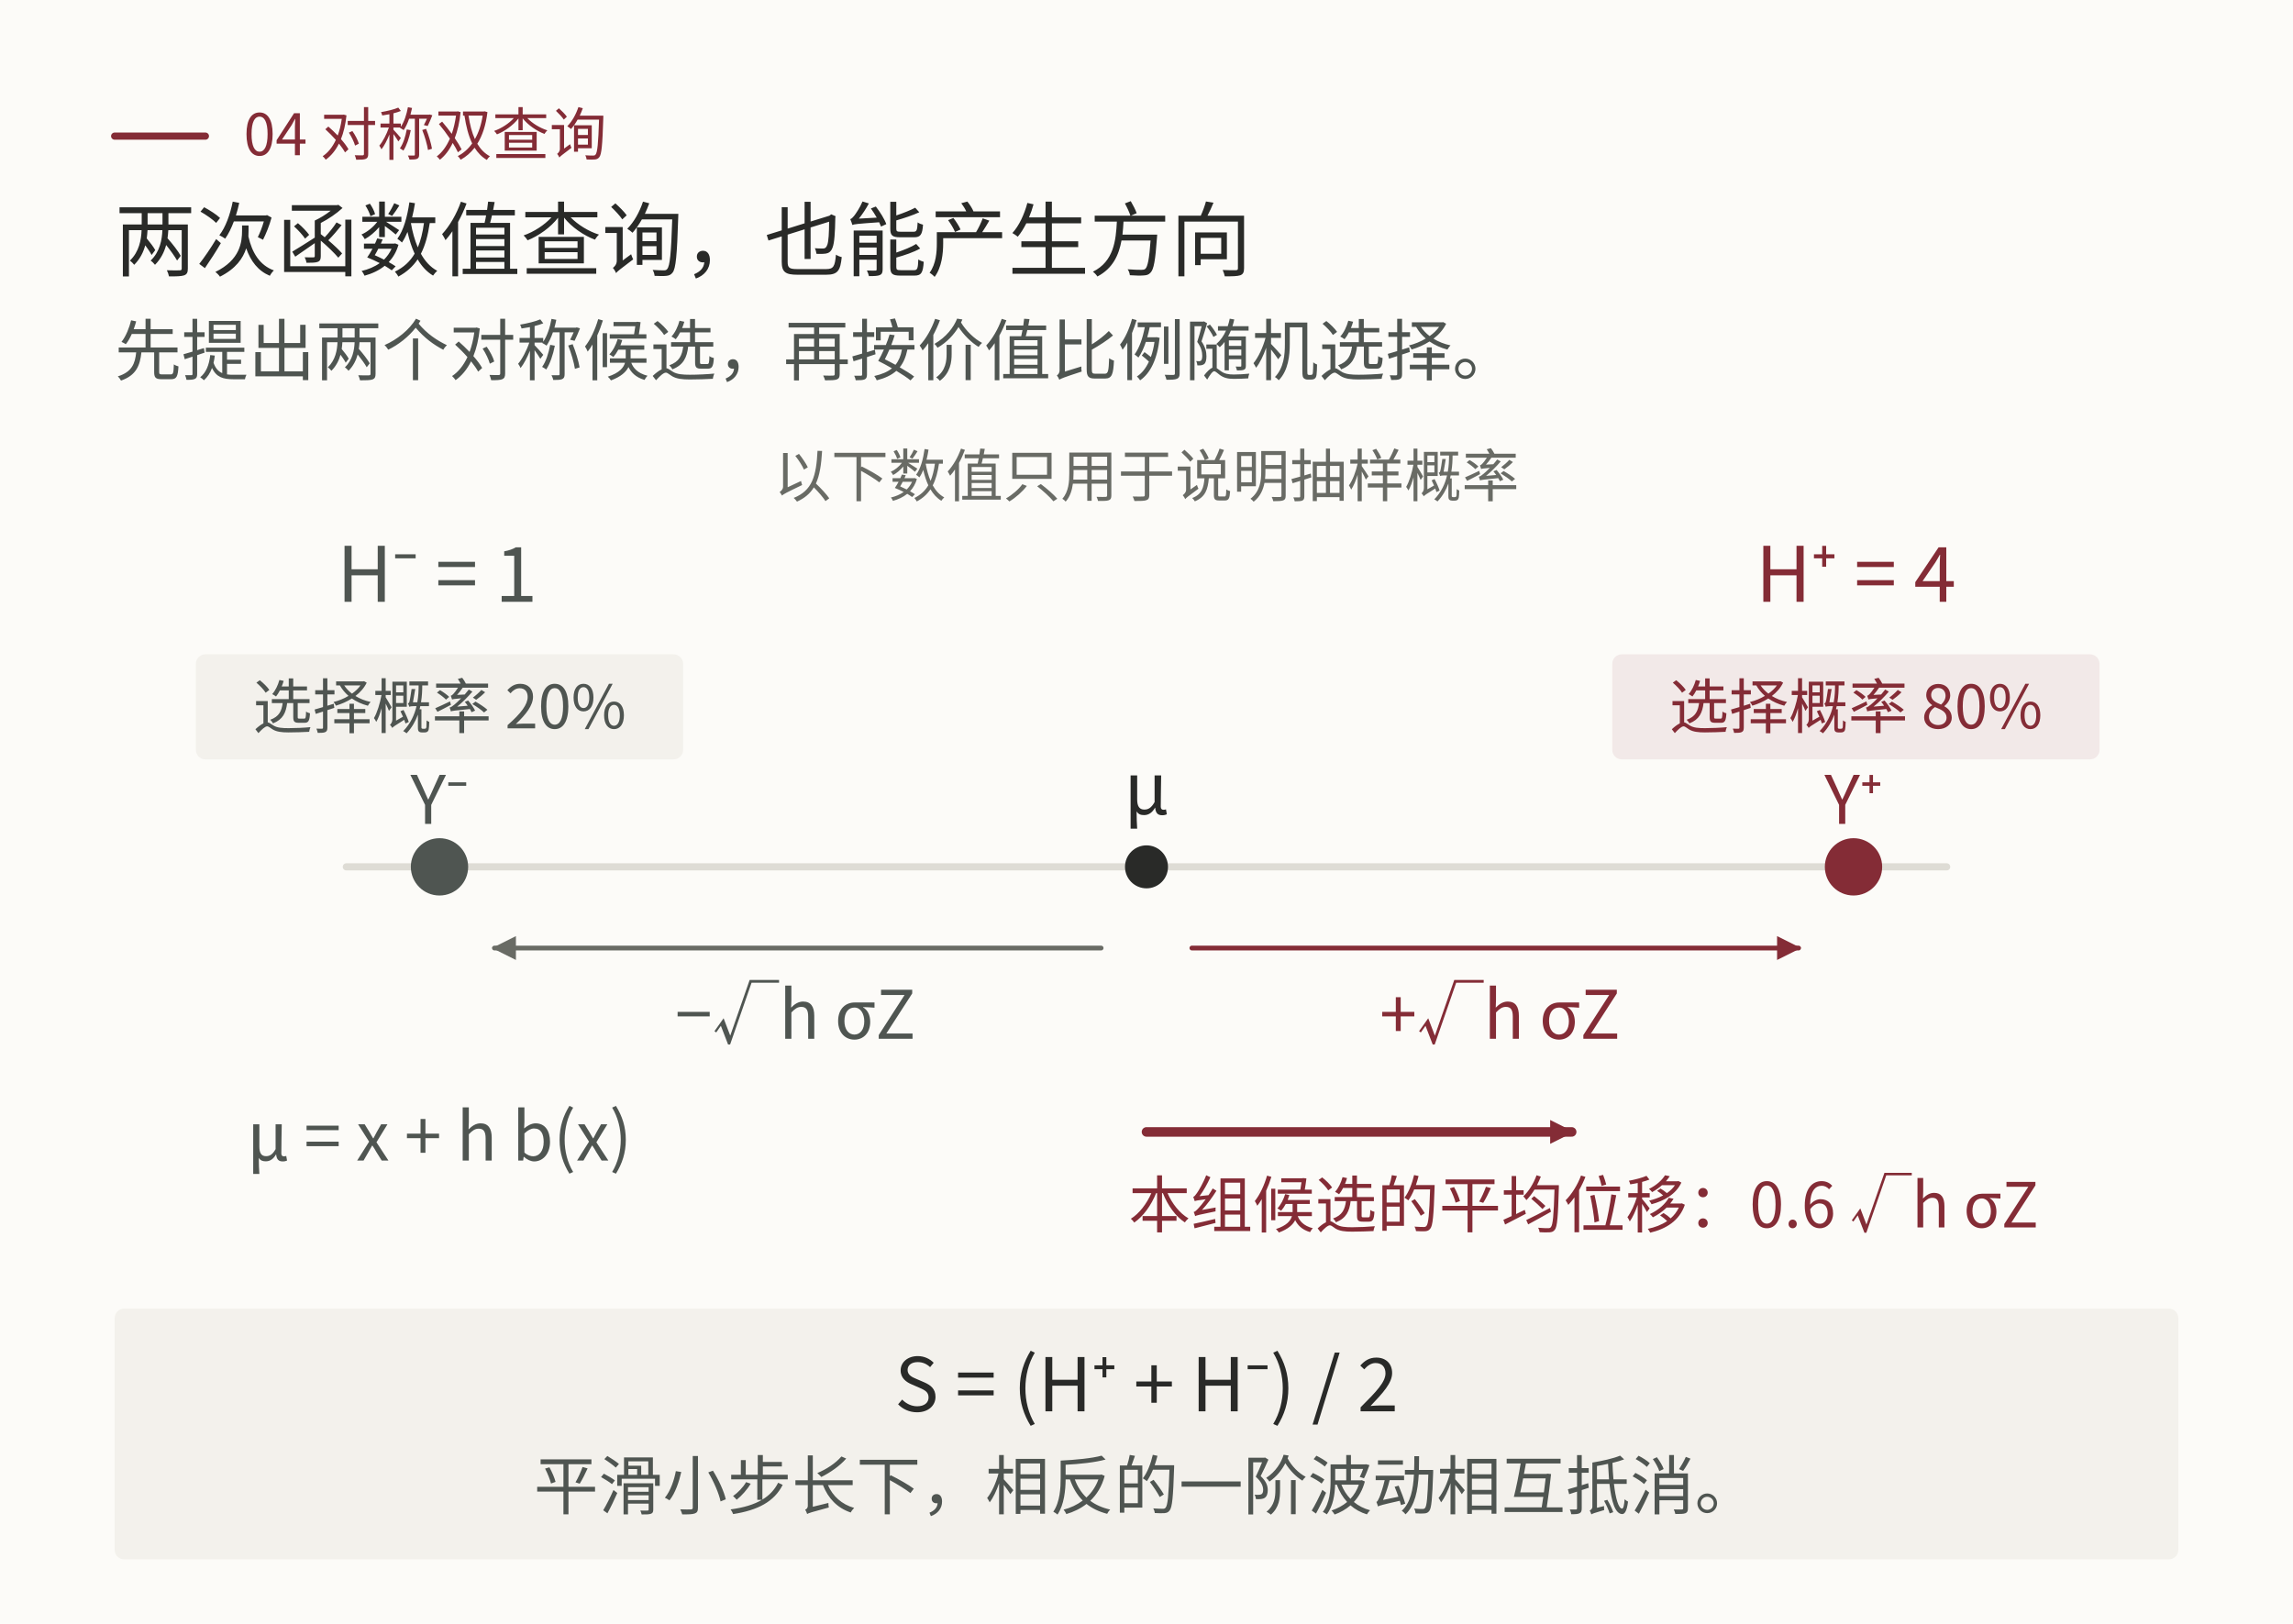
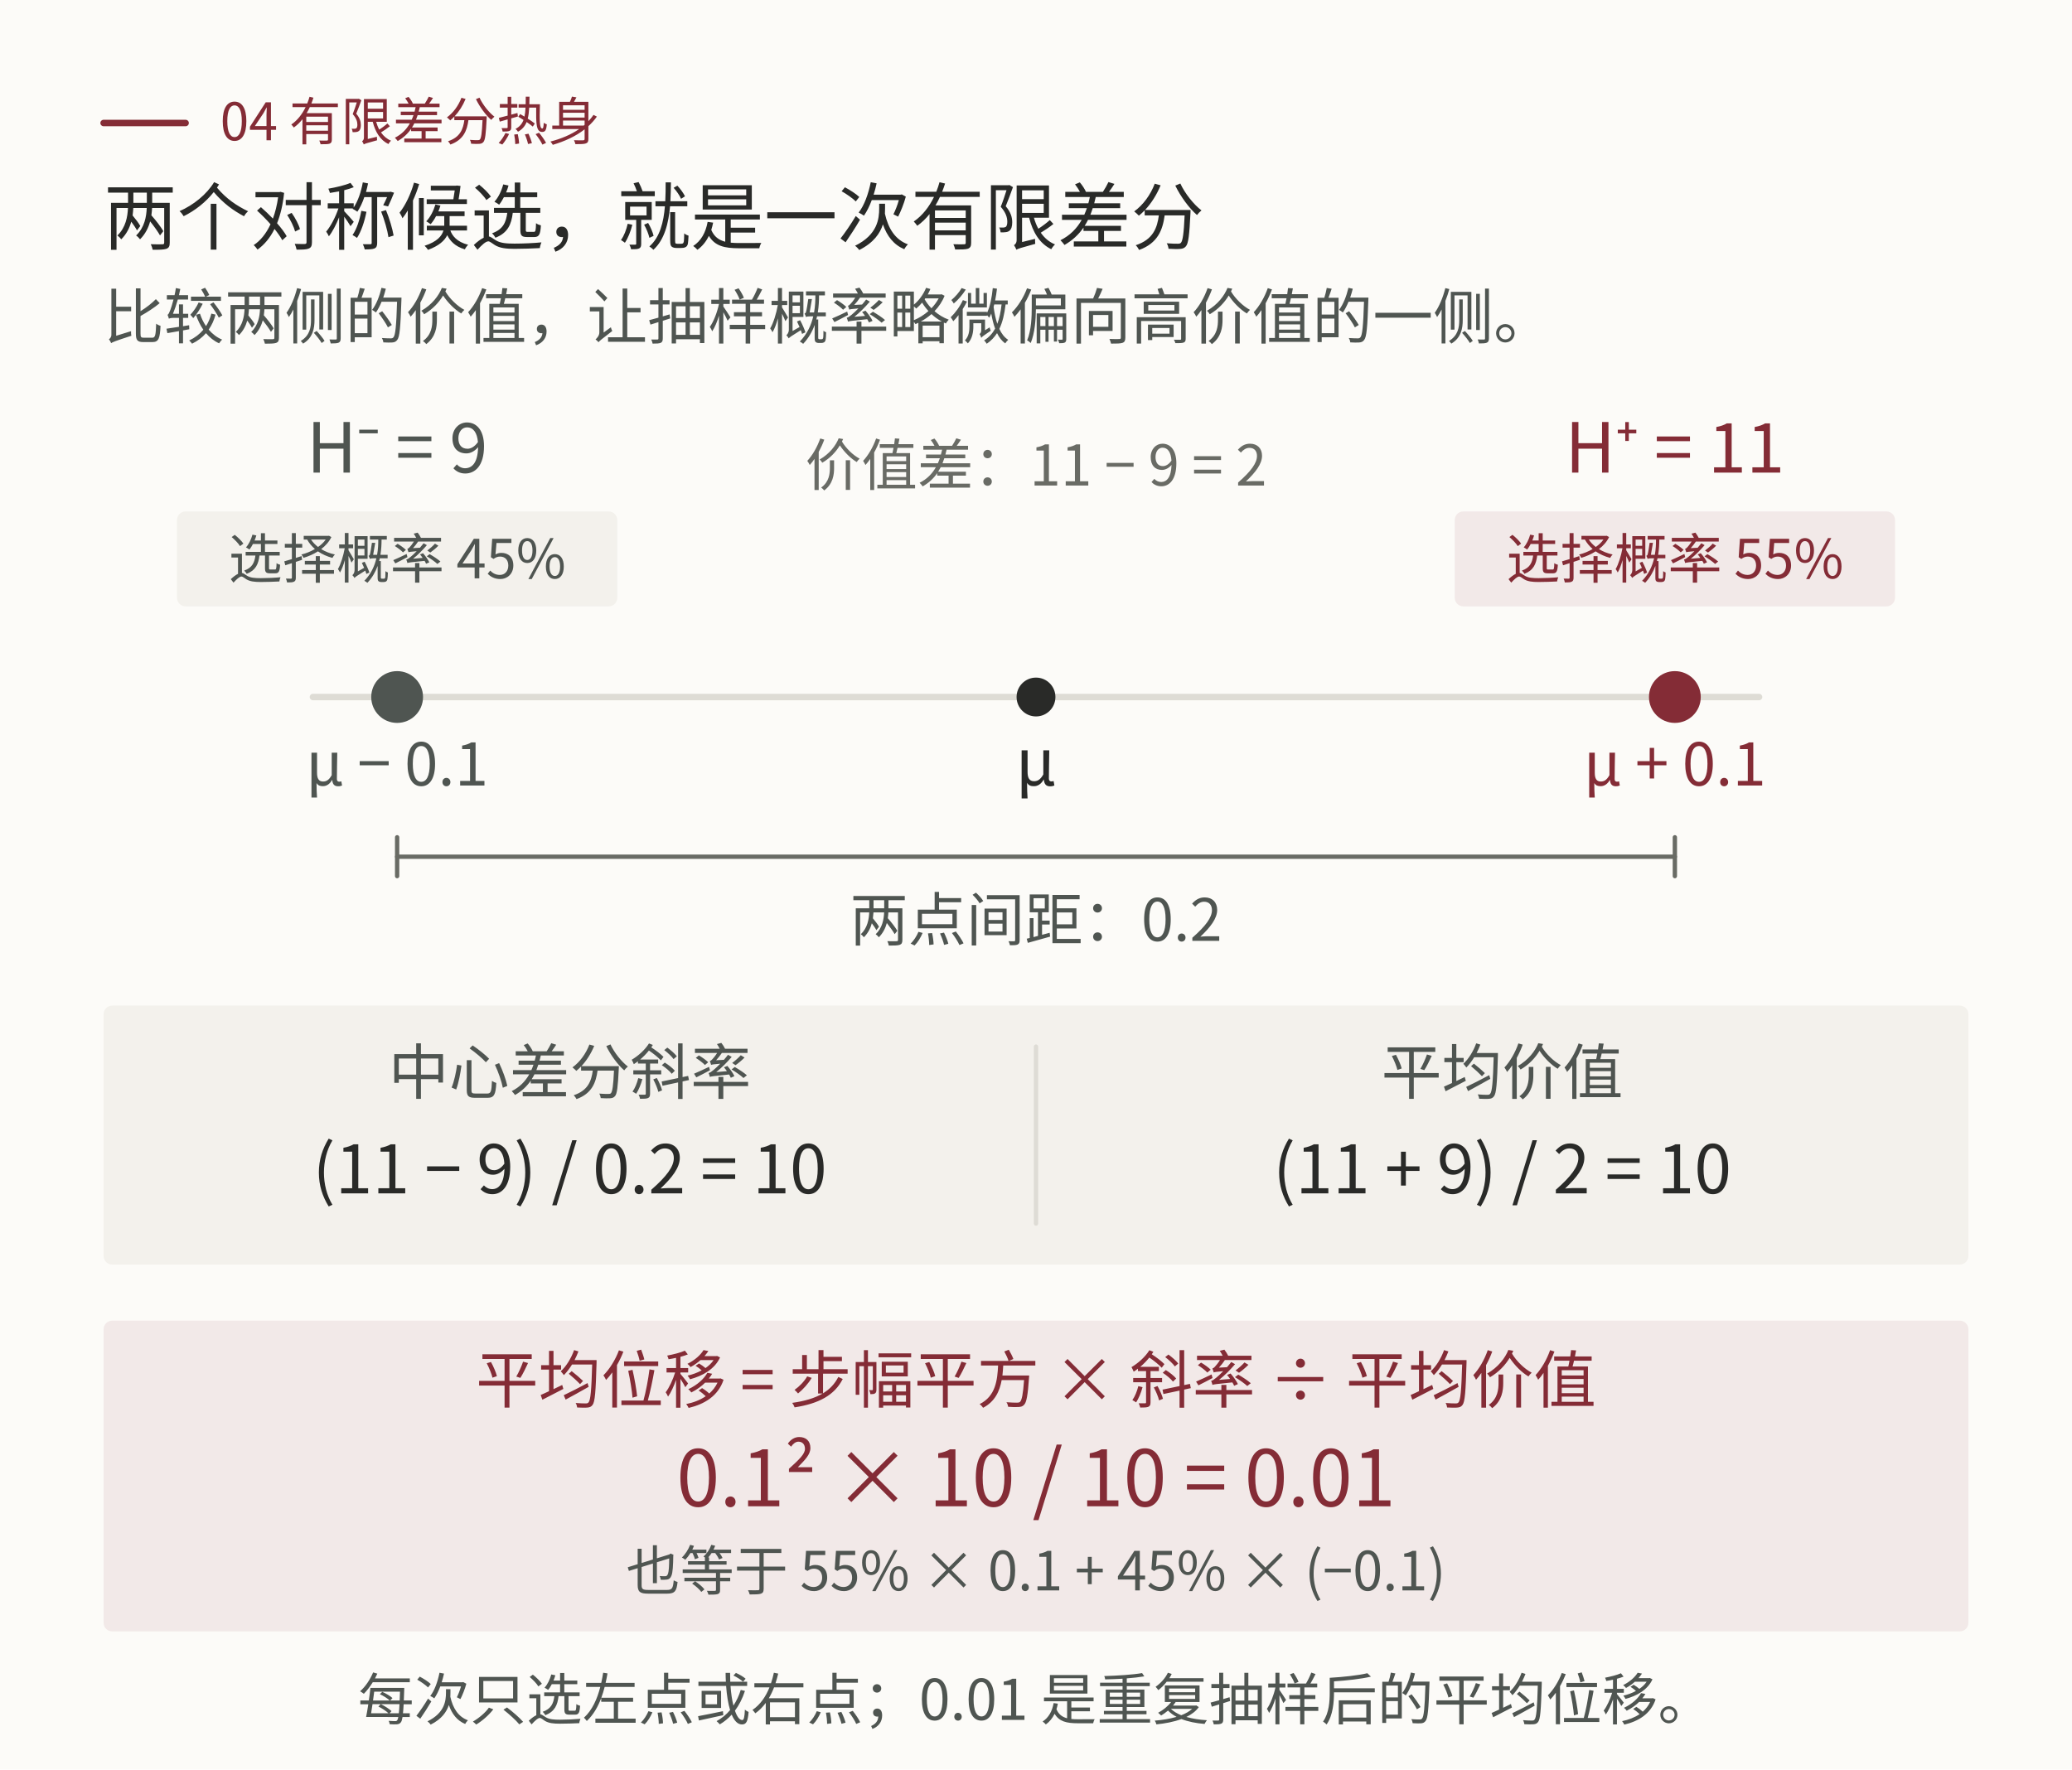
- <svg xmlns="http://www.w3.org/2000/svg" width="960" height="680" viewBox="0 0 960 680" role="img" aria-labelledby="two_queries-title two_queries-desc" lang="zh-CN">
+ <svg xmlns="http://www.w3.org/2000/svg" width="960" height="820" viewBox="0 0 960 820" role="img" aria-labelledby="two_queries-title two_queries-desc" lang="zh-CN">
  <defs>
    <style>text { font-family: 'PingFang SC', 'Microsoft YaHei', 'Noto Sans CJK SC', 'FandolHei', sans-serif; font-weight: 400; text-rendering: optimizeLegibility; }</style>
    <marker id="arrow-red" viewBox="0 0 12 12" refX="10" refY="6" markerWidth="12" markerHeight="12" markerUnits="userSpaceOnUse" orient="auto-start-reverse">
      <path d="M 1 1 L 11 6 L 1 11 Z" fill="#842c36" />
    </marker>
    <marker id="arrow-teal" viewBox="0 0 12 12" refX="10" refY="6" markerWidth="12" markerHeight="12" markerUnits="userSpaceOnUse" orient="auto-start-reverse">
      <path d="M 1 1 L 11 6 L 1 11 Z" fill="#526b60" />
    </marker>
    <marker id="arrow-slate" viewBox="0 0 12 12" refX="10" refY="6" markerWidth="12" markerHeight="12" markerUnits="userSpaceOnUse" orient="auto-start-reverse">
      <path d="M 1 1 L 11 6 L 1 11 Z" fill="#4f5551" />
    </marker>
    <marker id="arrow-muted" viewBox="0 0 12 12" refX="10" refY="6" markerWidth="12" markerHeight="12" markerUnits="userSpaceOnUse" orient="auto-start-reverse">
      <path d="M 1 1 L 11 6 L 1 11 Z" fill="#696b65" />
    </marker>
  </defs>
-   <rect x="0" y="0" width="960" height="680" fill="#fcfbf8" rx="0" ry="0" />
+   <rect x="0" y="0" width="960" height="820" fill="#fcfbf8" rx="0" ry="0" />
  <line x1="48" y1="57" x2="86" y2="57" stroke="#842c36" stroke-width="3" stroke-linecap="round" />
-   <text x="102" y="65" fill="#842c36" font-size="24" text-anchor="start">04  对称双查询</text>
-   <text x="48" y="113" fill="#292a28" font-size="34" text-anchor="start">两次函数值查询，也能产生方向</text>
-   <text x="48" y="157" fill="#4f5551" font-size="28" text-anchor="start">先提出两个对称候选，再按价值比例随机选择。</text>
-   <text x="480" y="208" fill="#696b65" font-size="24" text-anchor="middle">以下数值只用于说明抽样概率</text>
-   <text x="183" y="252" fill="#4f5551" font-size="32" text-anchor="middle">H⁻ = 1</text>
-   <text x="777" y="252" fill="#842c36" font-size="32" text-anchor="middle">H⁺ = 4</text>
-   <rect x="82" y="274" width="204" height="44" fill="#f3f1ec" rx="4" ry="4" />
-   <rect x="675" y="274" width="204" height="44" fill="#f2e9e8" rx="4" ry="4" />
-   <text x="184" y="305" fill="#4f5551" font-size="25" text-anchor="middle">选择概率 20%</text>
-   <text x="777" y="305" fill="#842c36" font-size="25" text-anchor="middle">选择概率 80%</text>
-   <line x1="145" y1="363" x2="815" y2="363" stroke="#dedcd5" stroke-width="3" stroke-linecap="round" />
-   <circle cx="184" cy="363" r="12" fill="#4f5551" />
-   <circle cx="480" cy="363" r="9" fill="#292a28" />
-   <circle cx="776" cy="363" r="12" fill="#842c36" />
-   <text x="184" y="345" fill="#4f5551" font-size="28" text-anchor="middle">Y⁻</text>
-   <text x="480" y="341" fill="#292a28" font-size="30" text-anchor="middle">μ</text>
-   <text x="776" y="345" fill="#842c36" font-size="28" text-anchor="middle">Y⁺</text>
-   <line x1="461" y1="397" x2="207" y2="397" stroke="#696b65" stroke-width="2" stroke-linecap="round" marker-end="url(#arrow-muted)" />
-   <line x1="499" y1="397" x2="753" y2="397" stroke="#842c36" stroke-width="2" stroke-linecap="round" marker-end="url(#arrow-red)" />
-   <text x="333" y="435" fill="#4f5551" font-size="28" text-anchor="middle">−√h σZ</text>
-   <text x="628" y="435" fill="#842c36" font-size="28" text-anchor="middle">+√h σZ</text>
-   <text x="184" y="486" fill="#4f5551" font-size="28" text-anchor="middle">μ = x + h b(x)</text>
-   <line x1="480" y1="474" x2="658" y2="474" stroke="#842c36" stroke-width="4" stroke-linecap="round" marker-end="url(#arrow-red)" />
-   <text x="663" y="514" fill="#842c36" font-size="26" text-anchor="middle">本组候选的平均位移：0.6 √h σZ</text>
-   <rect x="48" y="548" width="864" height="105" fill="#f3f1ec" rx="4" ry="4" />
-   <text x="480" y="591" fill="#292a28" font-size="31" text-anchor="middle">S = (H⁺ + H⁻) / 2</text>
-   <text x="480" y="632" fill="#4f5551" font-size="27" text-anchor="middle">平滑小步长下，相反的一阶波动相互抵消。</text>
+   <text x="102" y="65" fill="#842c36" font-size="24" text-anchor="start">04  有限差分热身</text>
+   <text x="48" y="113" fill="#292a28" font-size="34" text-anchor="start">两个对称候选，就是一次有限差分</text>
+   <text x="48" y="157" fill="#4f5551" font-size="28" text-anchor="start">比较两侧的价值，让抽样概率略微偏向高价值的一侧。</text>
+   <text x="184" y="219" fill="#4f5551" font-size="32" text-anchor="middle">H⁻ = 9</text>
+   <text x="776" y="219" fill="#842c36" font-size="32" text-anchor="middle">H⁺ = 11</text>
+   <text x="480" y="225" fill="#696b65" font-size="26" text-anchor="middle">价值差：11 − 9 = 2</text>
+   <rect x="82" y="237" width="204" height="44" fill="#f3f1ec" rx="4" ry="4" />
+   <rect x="674" y="237" width="204" height="44" fill="#f2e9e8" rx="4" ry="4" />
+   <text x="184" y="268" fill="#4f5551" font-size="25" text-anchor="middle">选择概率 45%</text>
+   <text x="776" y="268" fill="#842c36" font-size="25" text-anchor="middle">选择概率 55%</text>
+   <line x1="145" y1="323" x2="815" y2="323" stroke="#dedcd5" stroke-width="3" stroke-linecap="round" />
+   <circle cx="184" cy="323" r="12" fill="#4f5551" />
+   <circle cx="480" cy="323" r="9" fill="#292a28" />
+   <circle cx="776" cy="323" r="12" fill="#842c36" />
+   <text x="184" y="364" fill="#4f5551" font-size="28" text-anchor="middle">μ − 0.1</text>
+   <text x="480" y="364" fill="#292a28" font-size="30" text-anchor="middle">μ</text>
+   <text x="776" y="364" fill="#842c36" font-size="28" text-anchor="middle">μ + 0.1</text>
+   <line x1="184" y1="397" x2="776" y2="397" stroke="#696b65" stroke-width="2" stroke-linecap="round" />
+   <line x1="184" y1="388" x2="184" y2="406" stroke="#696b65" stroke-width="2" stroke-linecap="round" />
+   <line x1="776" y1="388" x2="776" y2="406" stroke="#696b65" stroke-width="2" stroke-linecap="round" />
+   <text x="480" y="436" fill="#4f5551" font-size="27" text-anchor="middle">两点间距：0.2</text>
+   <rect x="48" y="466" width="864" height="120" fill="#f3f1ec" rx="4" ry="4" />
+   <text x="264" y="507" fill="#4f5551" font-size="28" text-anchor="middle">中心差分斜率</text>
+   <text x="264" y="553" fill="#292a28" font-size="31" text-anchor="middle">(11 − 9) / 0.2 = 10</text>
+   <line x1="480" y1="485" x2="480" y2="567" stroke="#dedcd5" stroke-width="2" stroke-linecap="round" />
+   <text x="696" y="507" fill="#4f5551" font-size="28" text-anchor="middle">平均价值</text>
+   <text x="696" y="553" fill="#292a28" font-size="31" text-anchor="middle">(11 + 9) / 2 = 10</text>
+   <rect x="48" y="612" width="864" height="144" fill="#f2e9e8" rx="4" ry="4" />
+   <text x="480" y="650" fill="#842c36" font-size="29" text-anchor="middle">平均位移 = 步幅平方 × 斜率 ÷ 平均价值</text>
+   <text x="480" y="698" fill="#842c36" font-size="36" text-anchor="middle">0.1² × 10 / 10 = 0.01</text>
+   <text x="480" y="737" fill="#4f5551" font-size="25" text-anchor="middle">也等于 55% × 0.1 + 45% × (−0.1)</text>
+   <text x="480" y="797" fill="#4f5551" font-size="26" text-anchor="middle">每次只选左点或右点；0.01 是重复抽样后的平均位移。</text>
</svg>
